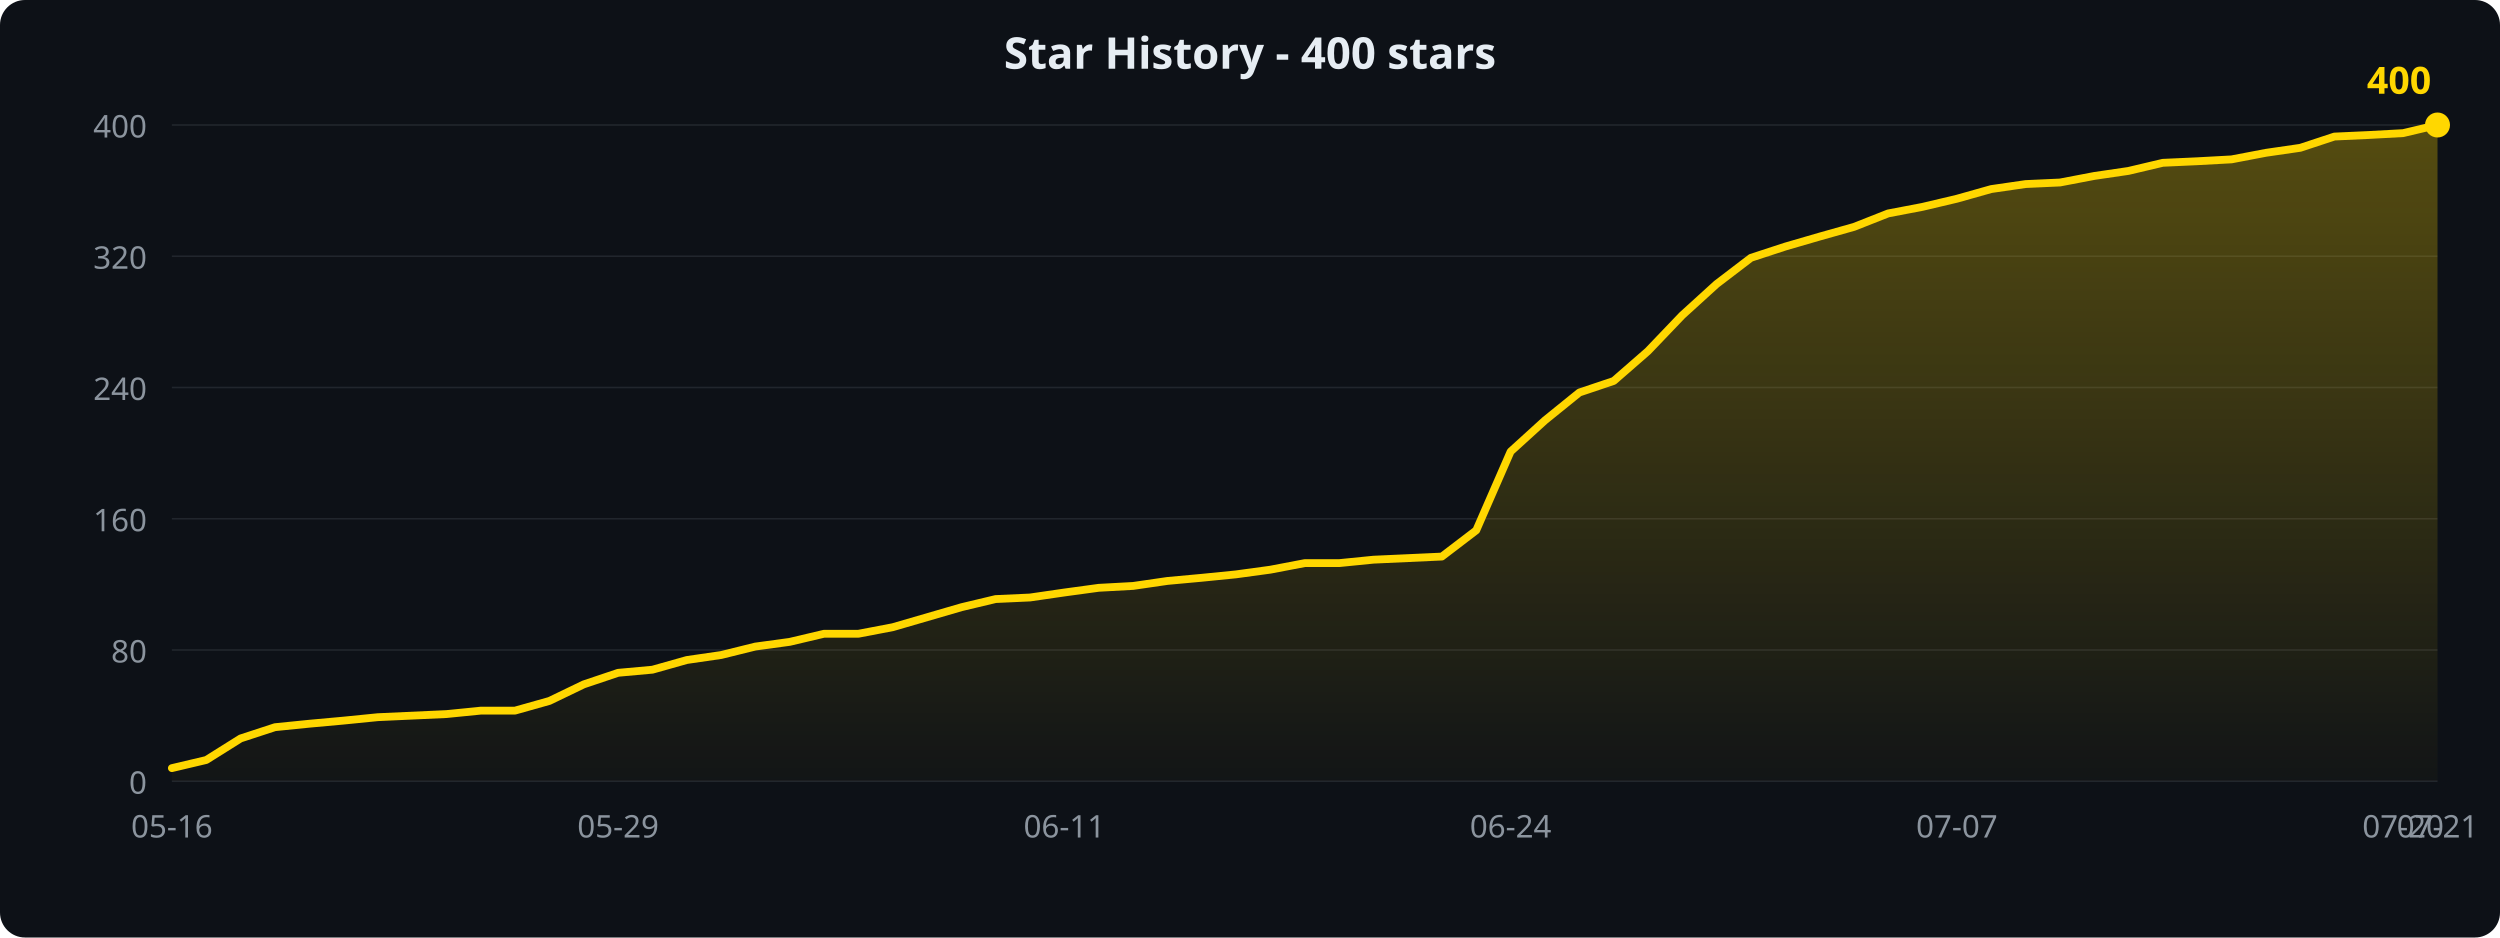
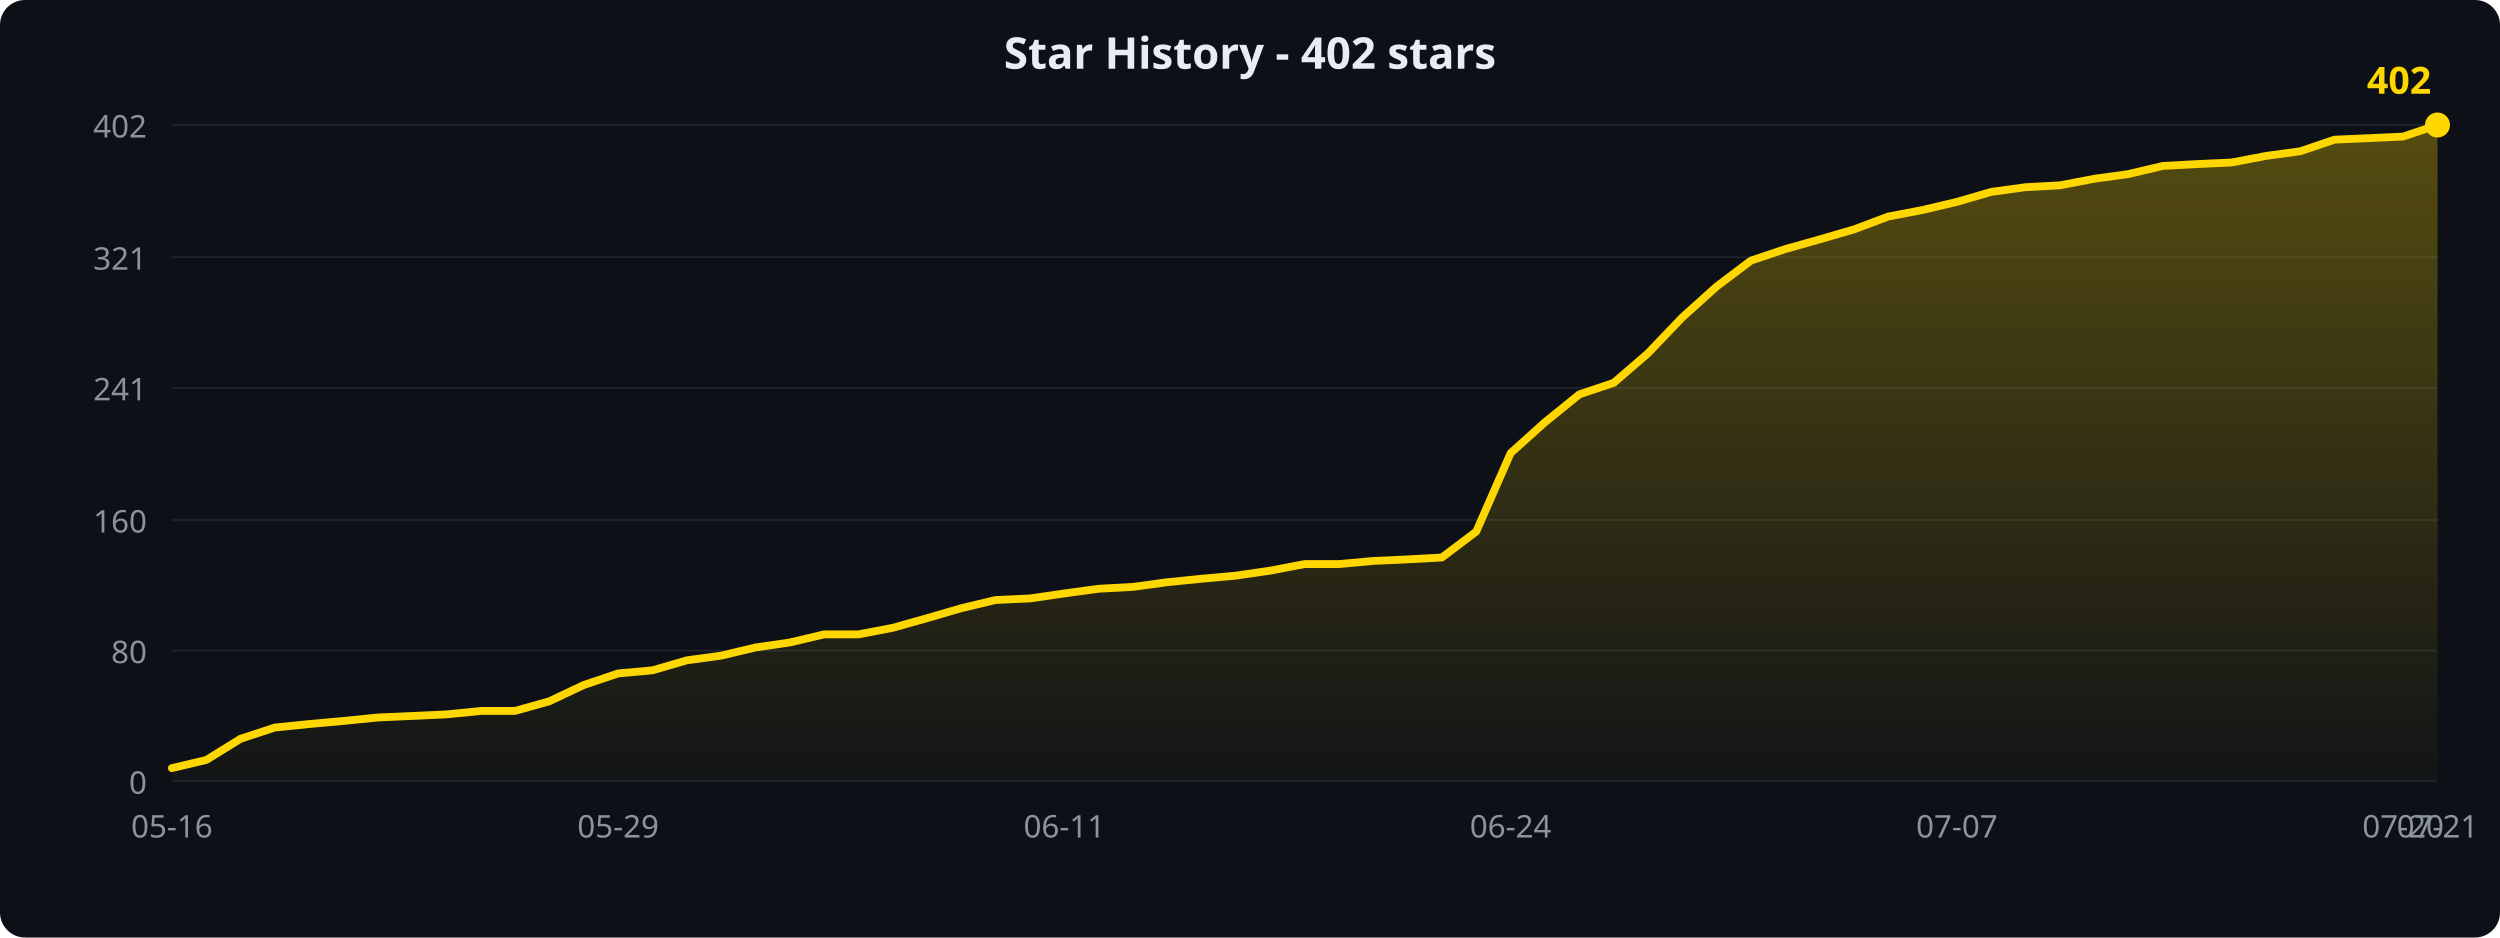
<svg xmlns="http://www.w3.org/2000/svg" viewBox="0 0 800 300" width="800" height="300">
  <defs>
    <linearGradient id="fill" x1="0" y1="0" x2="0" y2="1">
      <stop offset="0%" stop-color="#FFD700" stop-opacity="0.3" />
      <stop offset="100%" stop-color="#FFD700" stop-opacity="0.02" />
    </linearGradient>
  </defs>
  <rect width="800" height="300" rx="8" fill="#0d1117" />
  <text x="400.0" y="22" text-anchor="middle" fill="#e6edf3" font-family="system-ui,sans-serif" font-size="14" font-weight="600">
-     Star History - 400 stars
+     Star History - 402 stars
  </text>
  <line x1="55" y1="250.0" x2="780" y2="250.0" stroke="#21262d" stroke-width="0.5" />
  <text x="47" y="254.0" text-anchor="end" fill="#8b949e" font-family="system-ui,sans-serif" font-size="10">0</text>
-   <line x1="55" y1="208.0" x2="780" y2="208.0" stroke="#21262d" stroke-width="0.5" />
-   <text x="47" y="212.0" text-anchor="end" fill="#8b949e" font-family="system-ui,sans-serif" font-size="10">80</text>
-   <line x1="55" y1="166.0" x2="780" y2="166.0" stroke="#21262d" stroke-width="0.5" />
-   <text x="47" y="170.0" text-anchor="end" fill="#8b949e" font-family="system-ui,sans-serif" font-size="10">160</text>
-   <line x1="55" y1="124.0" x2="780" y2="124.0" stroke="#21262d" stroke-width="0.5" />
-   <text x="47" y="128.0" text-anchor="end" fill="#8b949e" font-family="system-ui,sans-serif" font-size="10">240</text>
-   <line x1="55" y1="82.0" x2="780" y2="82.0" stroke="#21262d" stroke-width="0.5" />
-   <text x="47" y="86.0" text-anchor="end" fill="#8b949e" font-family="system-ui,sans-serif" font-size="10">320</text>
+   <line x1="55" y1="208.2" x2="780" y2="208.2" stroke="#21262d" stroke-width="0.5" />
+   <text x="47" y="212.2" text-anchor="end" fill="#8b949e" font-family="system-ui,sans-serif" font-size="10">80</text>
+   <line x1="55" y1="166.4" x2="780" y2="166.4" stroke="#21262d" stroke-width="0.5" />
+   <text x="47" y="170.4" text-anchor="end" fill="#8b949e" font-family="system-ui,sans-serif" font-size="10">160</text>
+   <line x1="55" y1="124.1" x2="780" y2="124.1" stroke="#21262d" stroke-width="0.5" />
+   <text x="47" y="128.1" text-anchor="end" fill="#8b949e" font-family="system-ui,sans-serif" font-size="10">241</text>
+   <line x1="55" y1="82.3" x2="780" y2="82.3" stroke="#21262d" stroke-width="0.5" />
+   <text x="47" y="86.3" text-anchor="end" fill="#8b949e" font-family="system-ui,sans-serif" font-size="10">321</text>
  <line x1="55" y1="40.0" x2="780" y2="40.0" stroke="#21262d" stroke-width="0.5" />
-   <text x="47" y="44.0" text-anchor="end" fill="#8b949e" font-family="system-ui,sans-serif" font-size="10">400</text>
-   <polygon points="55.0,245.8 66.0,243.2 77.0,236.3 88.0,232.7 98.9,231.6 109.9,230.6 120.9,229.5 131.9,229.0 142.9,228.5 153.9,227.4 164.8,227.4 175.8,224.3 186.8,219.0 197.8,215.3 208.8,214.3 219.8,211.2 230.8,209.6 241.7,206.9 252.7,205.4 263.7,202.8 274.7,202.8 285.7,200.7 296.7,197.5 307.7,194.3 318.6,191.7 329.6,191.2 340.6,189.6 351.6,188.1 362.6,187.5 373.6,185.9 384.5,184.9 395.5,183.8 406.5,182.3 417.5,180.2 428.5,180.2 439.5,179.1 450.5,178.6 461.4,178.1 472.4,169.7 483.4,144.5 494.4,134.5 505.4,125.6 516.4,121.9 527.3,112.4 538.3,100.9 549.3,90.9 560.3,82.5 571.3,78.9 582.3,75.7 593.3,72.6 604.2,68.3 615.2,66.2 626.2,63.6 637.2,60.5 648.2,58.9 659.2,58.4 670.2,56.3 681.1,54.7 692.1,52.1 703.1,51.6 714.1,51.0 725.1,48.9 736.1,47.3 747.0,43.7 758.0,43.2 769.0,42.6 780.0,40.0 780.0,250.0 55.0,250.0" fill="url(#fill)" />
-   <polyline points="55.0,245.8 66.0,243.2 77.0,236.3 88.0,232.7 98.9,231.6 109.9,230.6 120.9,229.5 131.9,229.0 142.9,228.5 153.9,227.4 164.8,227.4 175.8,224.3 186.8,219.0 197.8,215.3 208.8,214.3 219.8,211.2 230.8,209.6 241.7,206.9 252.7,205.4 263.7,202.8 274.7,202.8 285.7,200.7 296.7,197.5 307.7,194.3 318.6,191.7 329.6,191.2 340.6,189.6 351.6,188.1 362.6,187.5 373.6,185.9 384.5,184.9 395.5,183.8 406.5,182.3 417.5,180.2 428.5,180.2 439.5,179.1 450.5,178.6 461.4,178.1 472.4,169.7 483.4,144.5 494.4,134.5 505.4,125.6 516.4,121.9 527.3,112.4 538.3,100.9 549.3,90.9 560.3,82.5 571.3,78.9 582.3,75.7 593.3,72.6 604.2,68.3 615.2,66.2 626.2,63.6 637.2,60.5 648.2,58.9 659.2,58.4 670.2,56.3 681.1,54.7 692.1,52.1 703.1,51.6 714.1,51.0 725.1,48.9 736.1,47.3 747.0,43.7 758.0,43.2 769.0,42.6 780.0,40.0" fill="none" stroke="#FFD700" stroke-width="2.5" stroke-linejoin="round" stroke-linecap="round" />
+   <text x="47" y="44.0" text-anchor="end" fill="#8b949e" font-family="system-ui,sans-serif" font-size="10">402</text>
+   <polygon points="55.0,245.8 66.0,243.2 77.0,236.4 88.0,232.8 98.9,231.7 109.9,230.7 120.9,229.6 131.9,229.1 142.9,228.6 153.9,227.5 164.8,227.5 175.8,224.4 186.8,219.2 197.8,215.5 208.8,214.5 219.8,211.3 230.8,209.8 241.7,207.2 252.7,205.6 263.7,203.0 274.7,203.0 285.7,200.9 296.7,197.8 307.7,194.6 318.6,192.0 329.6,191.5 340.6,189.9 351.6,188.4 362.6,187.8 373.6,186.3 384.5,185.2 395.5,184.2 406.5,182.6 417.5,180.5 428.5,180.5 439.5,179.5 450.5,179.0 461.4,178.4 472.4,170.1 483.4,145.0 494.4,135.1 505.4,126.2 516.4,122.5 527.3,113.1 538.3,101.6 549.3,91.7 560.3,83.4 571.3,79.7 582.3,76.6 593.3,73.4 604.2,69.3 615.2,67.2 626.2,64.6 637.2,61.4 648.2,59.9 659.2,59.3 670.2,57.2 681.1,55.7 692.1,53.1 703.1,52.5 714.1,52.0 725.1,49.9 736.1,48.4 747.0,44.7 758.0,44.2 769.0,43.7 780.0,40.0 780.0,250.0 55.0,250.0" fill="url(#fill)" />
+   <polyline points="55.0,245.8 66.0,243.2 77.0,236.4 88.0,232.8 98.9,231.7 109.9,230.7 120.9,229.6 131.9,229.1 142.9,228.6 153.9,227.5 164.8,227.5 175.8,224.4 186.8,219.2 197.8,215.5 208.8,214.5 219.8,211.3 230.8,209.8 241.7,207.2 252.7,205.6 263.7,203.0 274.7,203.0 285.7,200.9 296.7,197.8 307.7,194.6 318.6,192.0 329.6,191.5 340.6,189.9 351.6,188.4 362.6,187.8 373.6,186.3 384.5,185.2 395.5,184.2 406.5,182.6 417.5,180.5 428.5,180.5 439.5,179.5 450.5,179.0 461.4,178.4 472.4,170.1 483.4,145.0 494.4,135.1 505.4,126.2 516.4,122.5 527.3,113.1 538.3,101.6 549.3,91.7 560.3,83.4 571.3,79.7 582.3,76.6 593.3,73.4 604.2,69.3 615.2,67.2 626.2,64.6 637.2,61.4 648.2,59.9 659.2,59.3 670.2,57.2 681.1,55.7 692.1,53.1 703.1,52.5 714.1,52.0 725.1,49.9 736.1,48.4 747.0,44.7 758.0,44.2 769.0,43.7 780.0,40.0" fill="none" stroke="#FFD700" stroke-width="2.5" stroke-linejoin="round" stroke-linecap="round" />
  <text x="55.0" y="268" text-anchor="middle" fill="#8b949e" font-family="system-ui,sans-serif" font-size="10">05-16</text>
  <text x="197.8" y="268" text-anchor="middle" fill="#8b949e" font-family="system-ui,sans-serif" font-size="10">05-29</text>
  <text x="340.6" y="268" text-anchor="middle" fill="#8b949e" font-family="system-ui,sans-serif" font-size="10">06-11</text>
  <text x="483.4" y="268" text-anchor="middle" fill="#8b949e" font-family="system-ui,sans-serif" font-size="10">06-24</text>
  <text x="626.2" y="268" text-anchor="middle" fill="#8b949e" font-family="system-ui,sans-serif" font-size="10">07-07</text>
  <text x="769.0" y="268" text-anchor="middle" fill="#8b949e" font-family="system-ui,sans-serif" font-size="10">07-20</text>
  <text x="780.0" y="268" text-anchor="middle" fill="#8b949e" font-family="system-ui,sans-serif" font-size="10">07-21</text>
  <circle cx="780.0" cy="40.0" r="4" fill="#FFD700" />
-   <text x="778.0" y="30.0" text-anchor="end" fill="#FFD700" font-family="system-ui,sans-serif" font-size="12" font-weight="600">400</text>
+   <text x="778.0" y="30.0" text-anchor="end" fill="#FFD700" font-family="system-ui,sans-serif" font-size="12" font-weight="600">402</text>
</svg>
